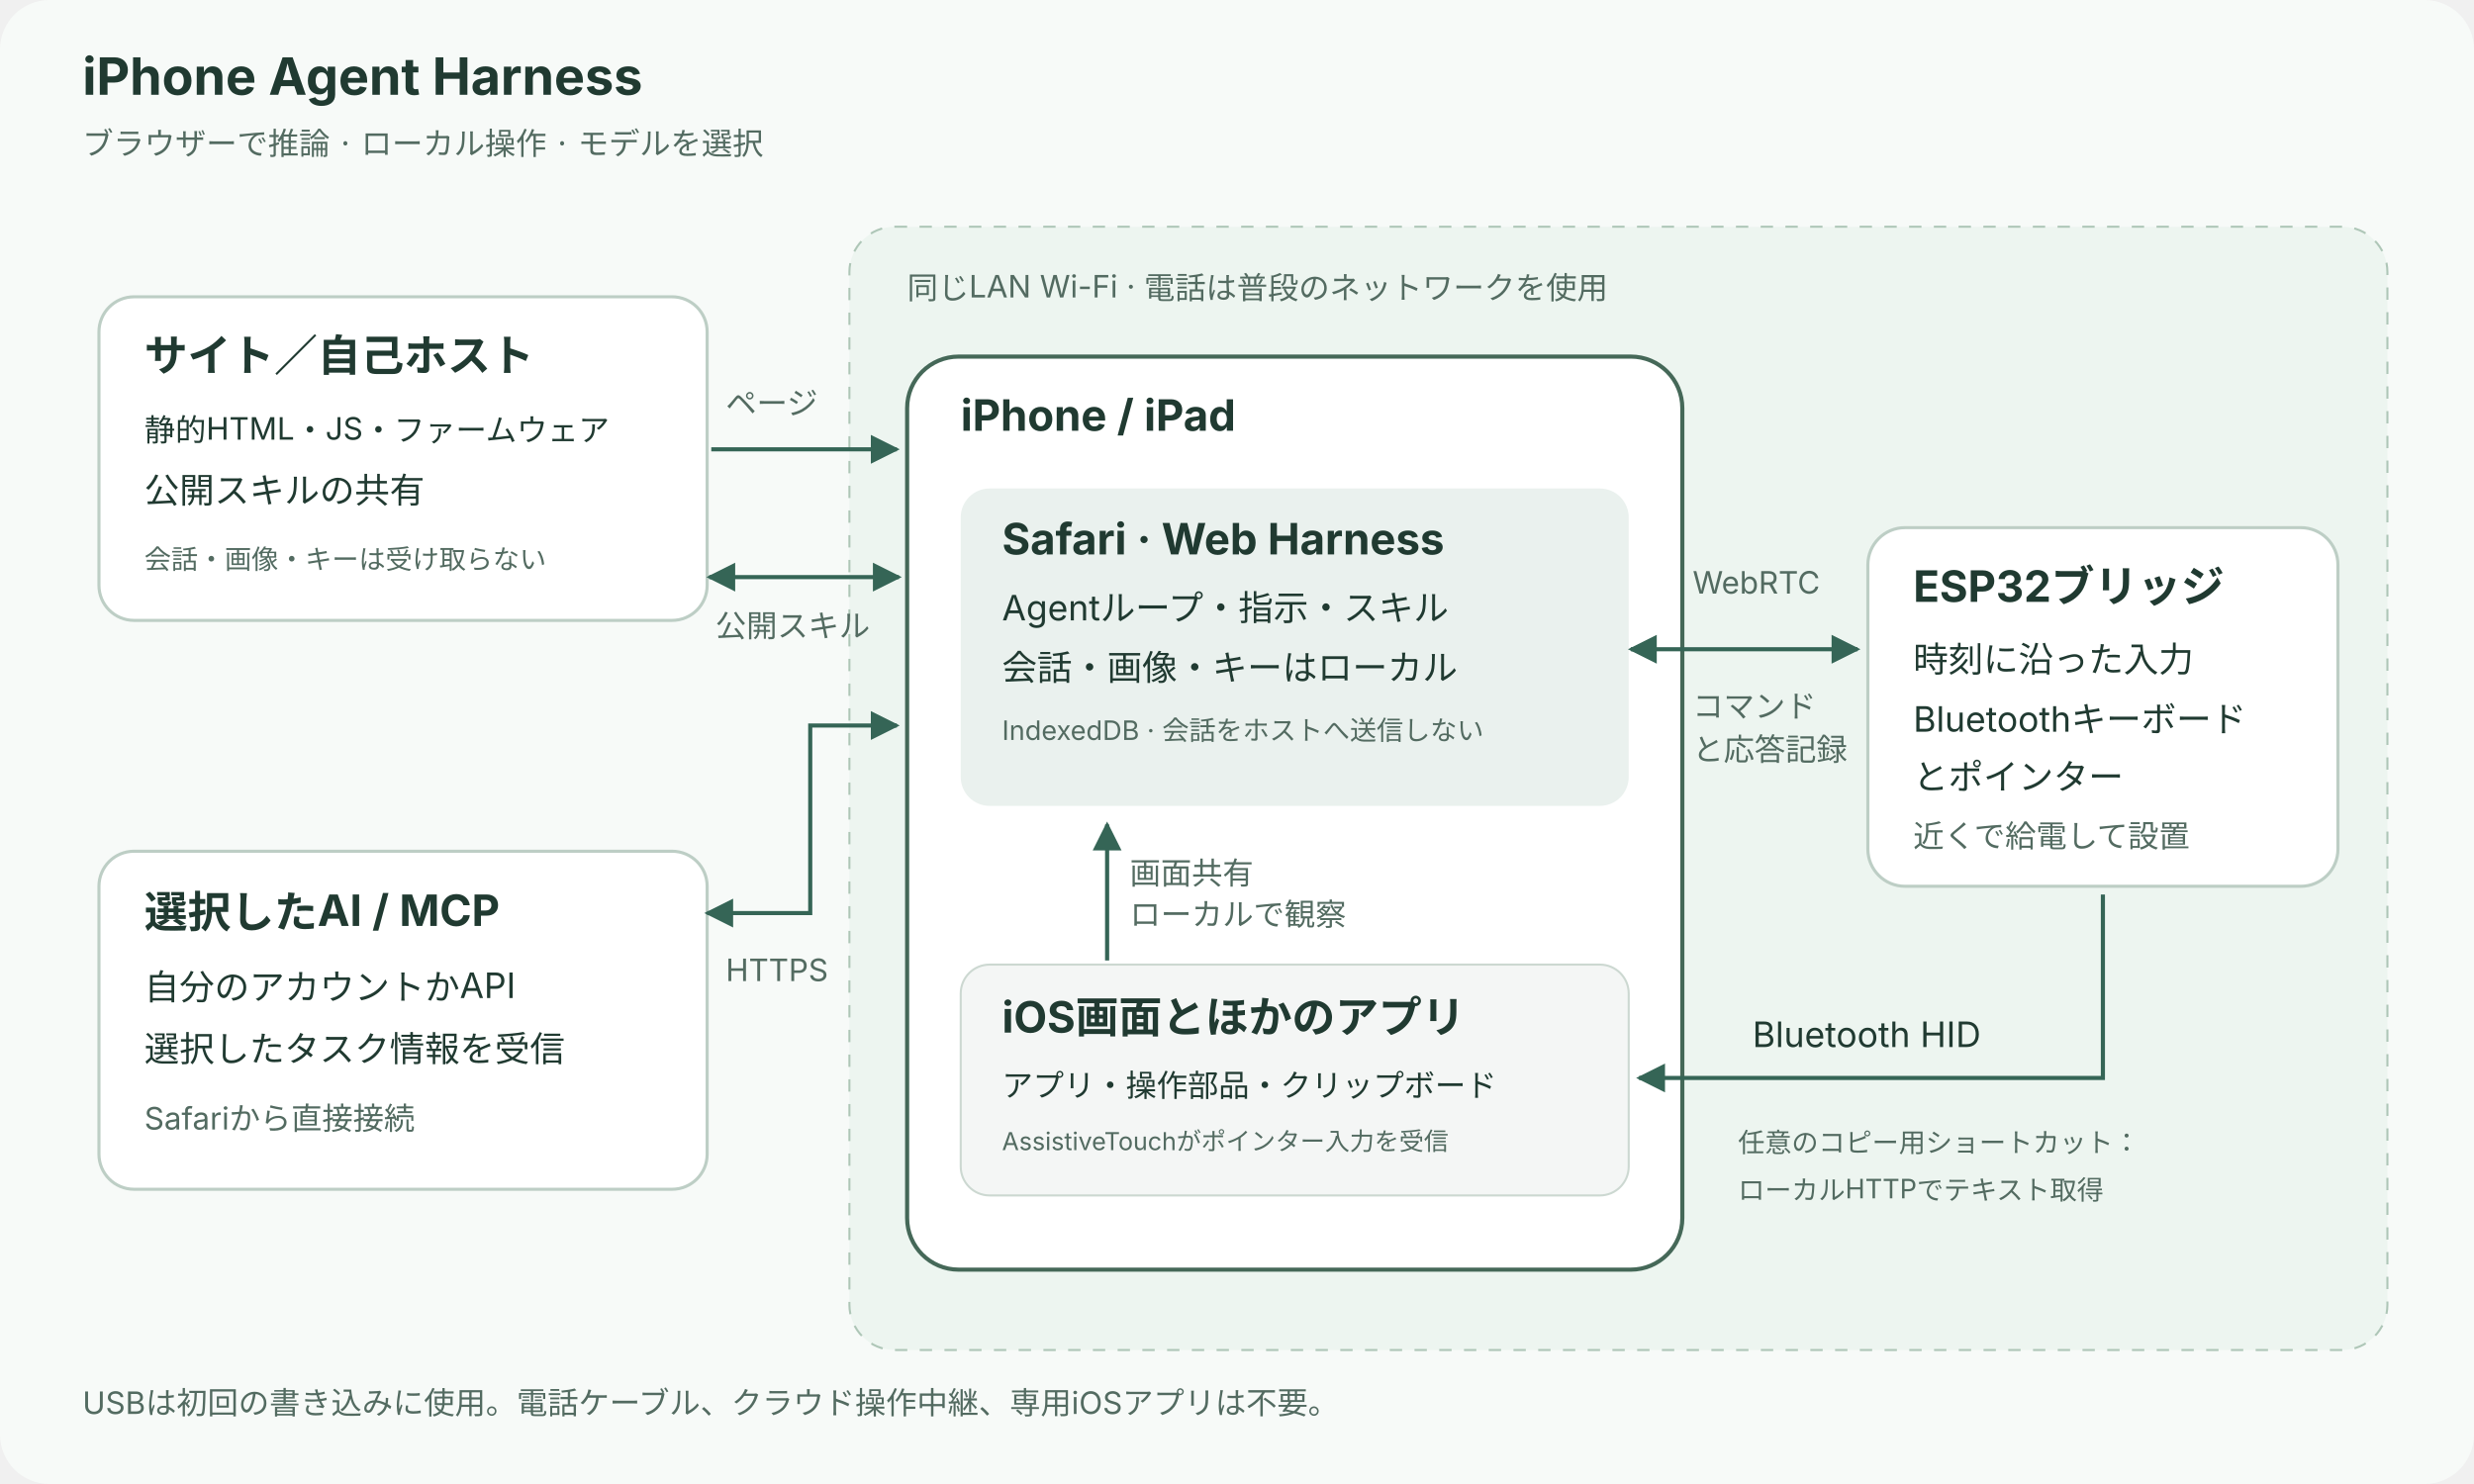
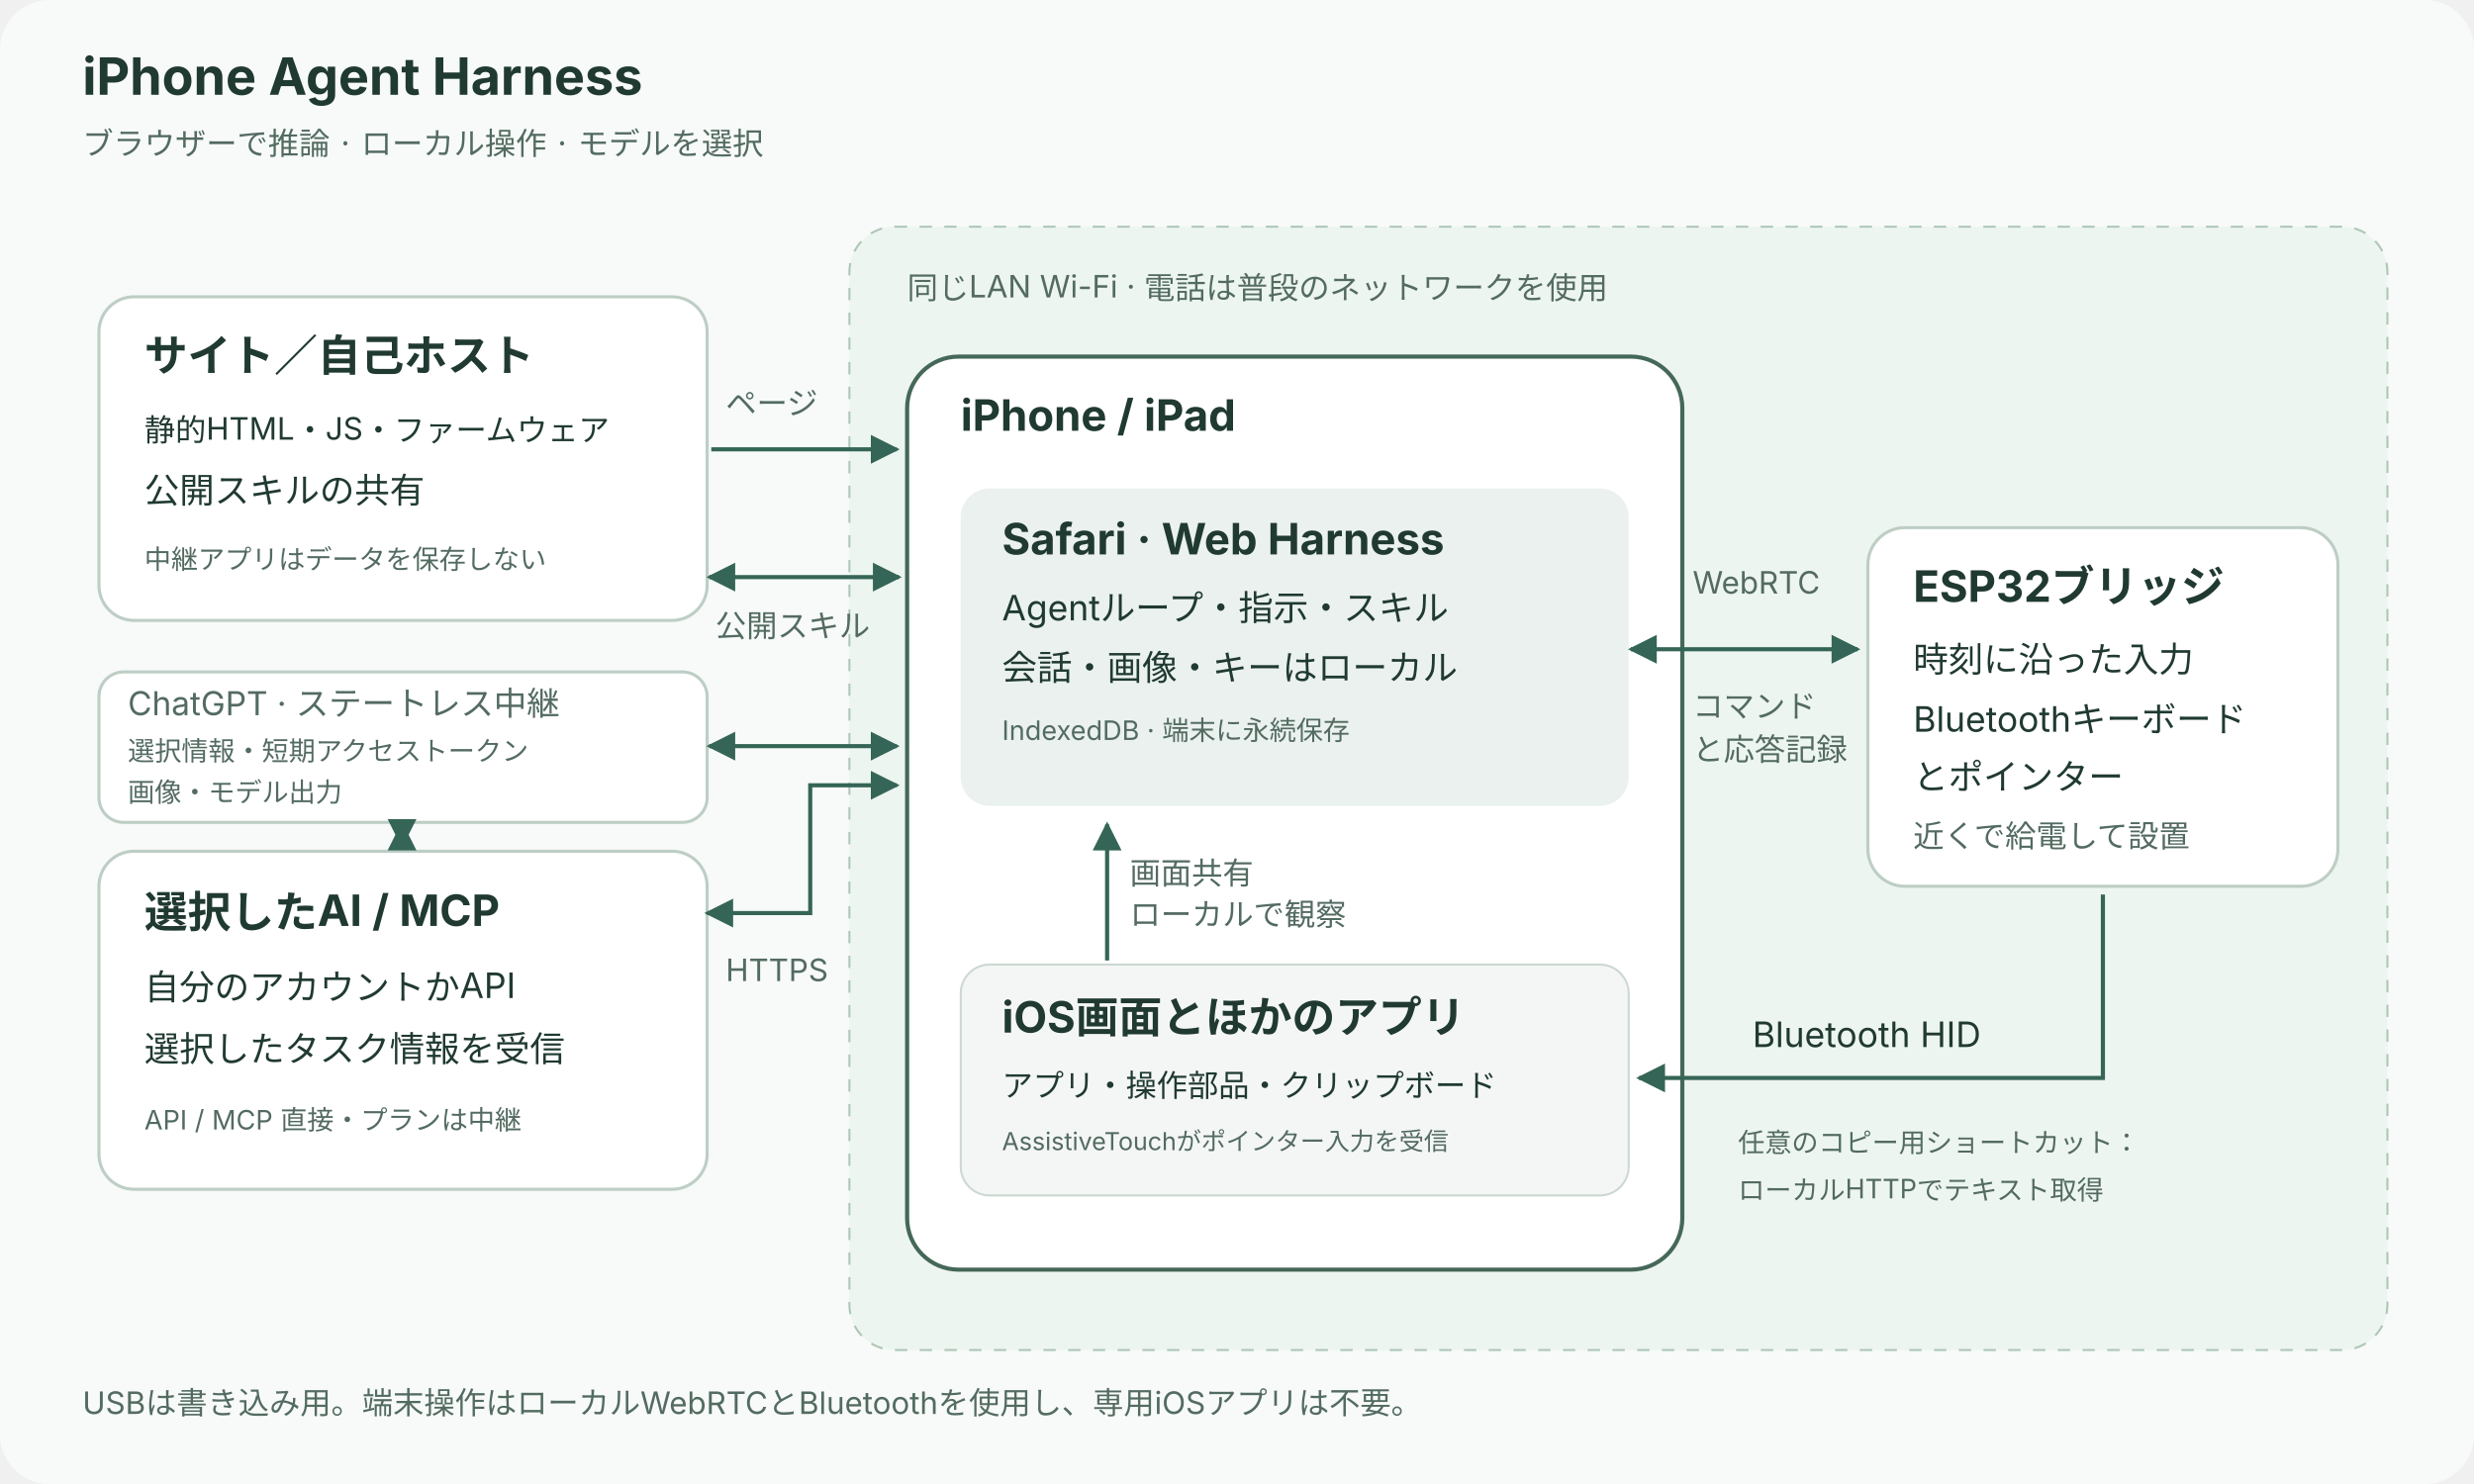
<svg xmlns="http://www.w3.org/2000/svg" width="1200" height="720" viewBox="0 0 1200 720" role="img" aria-labelledby="title desc" lang="ja" xml:lang="ja">
  <defs>
    <marker id="arrow" viewBox="0 0 10 10" refX="9" refY="5" markerWidth="7" markerHeight="7" orient="auto-start-reverse">
      <path d="m0 0 10 5-10 5z" fill="#356556" />
    </marker>
    <style>text{font-family:system-ui,-apple-system,sans-serif;fill:#203a31}.title{font-size:25px;font-weight:700}.head{font-size:21px;font-weight:650}.body{font-size:17px}.small{font-size:15px;fill:#536b61}.box{fill:#fff;stroke:#bdcec5;stroke-width:1.5}.line{fill:none;stroke:#356556;stroke-width:2;marker-end:url(#arrow)}.both{marker-start:url(#arrow)}</style>
  </defs>
  <rect width="1200" height="720" rx="24" fill="#f7faf8" />
  <text x="40" y="46" class="title">iPhone Agent Harness</text>
  <text x="40" y="75" class="small">ブラウザーで推論 · ローカル操作 · モデルを選択</text>
  <rect x="412" y="110" width="746" height="545" rx="22" fill="#edf5f0" stroke="#aec6b7" stroke-dasharray="6 6" />
  <text x="440" y="145" class="small">同じLAN Wi-Fi · 電話は普段のネットワークを使用</text>
  <rect x="440" y="173" width="376" height="443" rx="25" fill="#fff" stroke="#456858" stroke-width="2" />
  <text x="466" y="209" class="head">iPhone / iPad</text>
  <rect x="466" y="237" width="324" height="154" rx="14" fill="#eaf1ee" />
  <text x="486" y="269" class="head">Safari · Web Harness</text>
  <text x="486" y="301" class="body">Agentループ・指示・スキル</text>
  <text x="486" y="330" class="body">会話・画像・キーはローカル</text>
-   <text x="486" y="359" class="small" style="font-size:13px">IndexedDB · 会話をホストへ送信しない</text>
+   <text x="486" y="359" class="small" style="font-size:13px">IndexedDB · 端末に永続保存</text>
  <rect x="466" y="468" width="324" height="112" rx="14" fill="#f4f6f5" stroke="#ccd8d1" />
  <text x="486" y="501" class="head">iOS画面とほかのアプリ</text>
  <text x="486" y="532" class="body" style="font-size:15px">アプリ・操作部品・クリップボード</text>
  <text x="486" y="558" class="small" style="font-size:12px">AssistiveTouchがポインター入力を受信</text>
  <path class="line" d="M537 466v-66" />
  <text x="548" y="429" class="small">画面共有</text>
  <text x="548" y="449" class="small">ローカルで観察</text>
  <rect x="48" y="144" width="295" height="157" rx="17" class="box" />
  <text x="70" y="180" class="head">サイト／自己ホスト</text>
  <text x="70" y="214" class="body" style="font-size:15px">静的HTML・JS・ファームウェア</text>
  <text x="70" y="244" class="body">公開スキルの共有</text>
-   <text x="70" y="276" class="small" style="font-size:13px">会話・画像・キーは受け取らない</text>
+   <text x="70" y="276" class="small" style="font-size:13px">中継アプリはデータを保存しない</text>
  <path class="line" d="M345 218h90" />
  <text x="352" y="201" class="small">ページ</text>
  <path class="line both" d="M344 280h92" />
  <text x="347" y="309" class="small">公開スキル</text>
  <rect x="48" y="413" width="295" height="164" rx="17" class="box" />
  <text x="70" y="450" class="head">選択したAI / MCP</text>
  <text x="70" y="485" class="body">自分のアカウントかAPI</text>
  <text x="70" y="515" class="body">選択したタスク情報を受信</text>
-   <text x="70" y="548" class="small">Safariから直接接続</text>
-   <path class="line both" d="M343 443h50v-91h42" />
+   <text x="70" y="548" class="small" style="font-size:13px">API / MCP 直接・プランは中継</text>
+   <path class="line both" d="M343 443h50v-62h42" />
  <text x="352" y="476" class="small">HTTPS</text>
  <rect x="906" y="256" width="228" height="174" rx="18" class="box" />
  <text x="928" y="292" class="head">ESP32ブリッジ</text>
  <text x="928" y="326" class="body">時刻に沿った入力</text>
  <text x="928" y="355" class="body">Bluetoothキーボード</text>
  <text x="928" y="383" class="body">とポインター</text>
  <text x="928" y="411" class="small">近くで給電して設置</text>
  <path class="line both" d="M791 315h110" />
  <text x="821" y="288" class="small">WebRTC</text>
  <text x="821" y="348" class="small">コマンド</text>
  <text x="821" y="369" class="small">と応答記録</text>
  <path class="line" d="M1020 434v89H795" />
  <text x="850" y="508" class="body">Bluetooth HID</text>
  <text x="843" y="559" class="small" style="font-size:13px">任意のコピー用ショートカット：</text>
  <text x="843" y="582" class="small" style="font-size:13px">ローカルHTTPでテキスト取得</text>
-   <text x="40" y="686" class="small">USBは初回の書き込みに使用。電話ケーブル、クラウド操作中継、専用iOSアプリは不要。</text>
+   <text x="40" y="686" class="small">USBは書き込み用。端末操作はローカルWebRTCとBluetoothを使用し、専用iOSアプリは不要。</text>
+   <rect x="48" y="326" width="295" height="73" rx="12" class="box" />
+   <path class="line both" d="M344 362h91" />
+   <path class="line both" d="M195 400v10" />
+   <text x="62" y="347" class="small" style="font-size:16px">ChatGPT · ステートレス中継</text>
+   <text x="62" y="369" class="small" style="font-size:13px">選択情報・短期アクセストークン</text>
+   <text x="62" y="389" class="small" style="font-size:13px">画像・モデル出力</text>
</svg>
